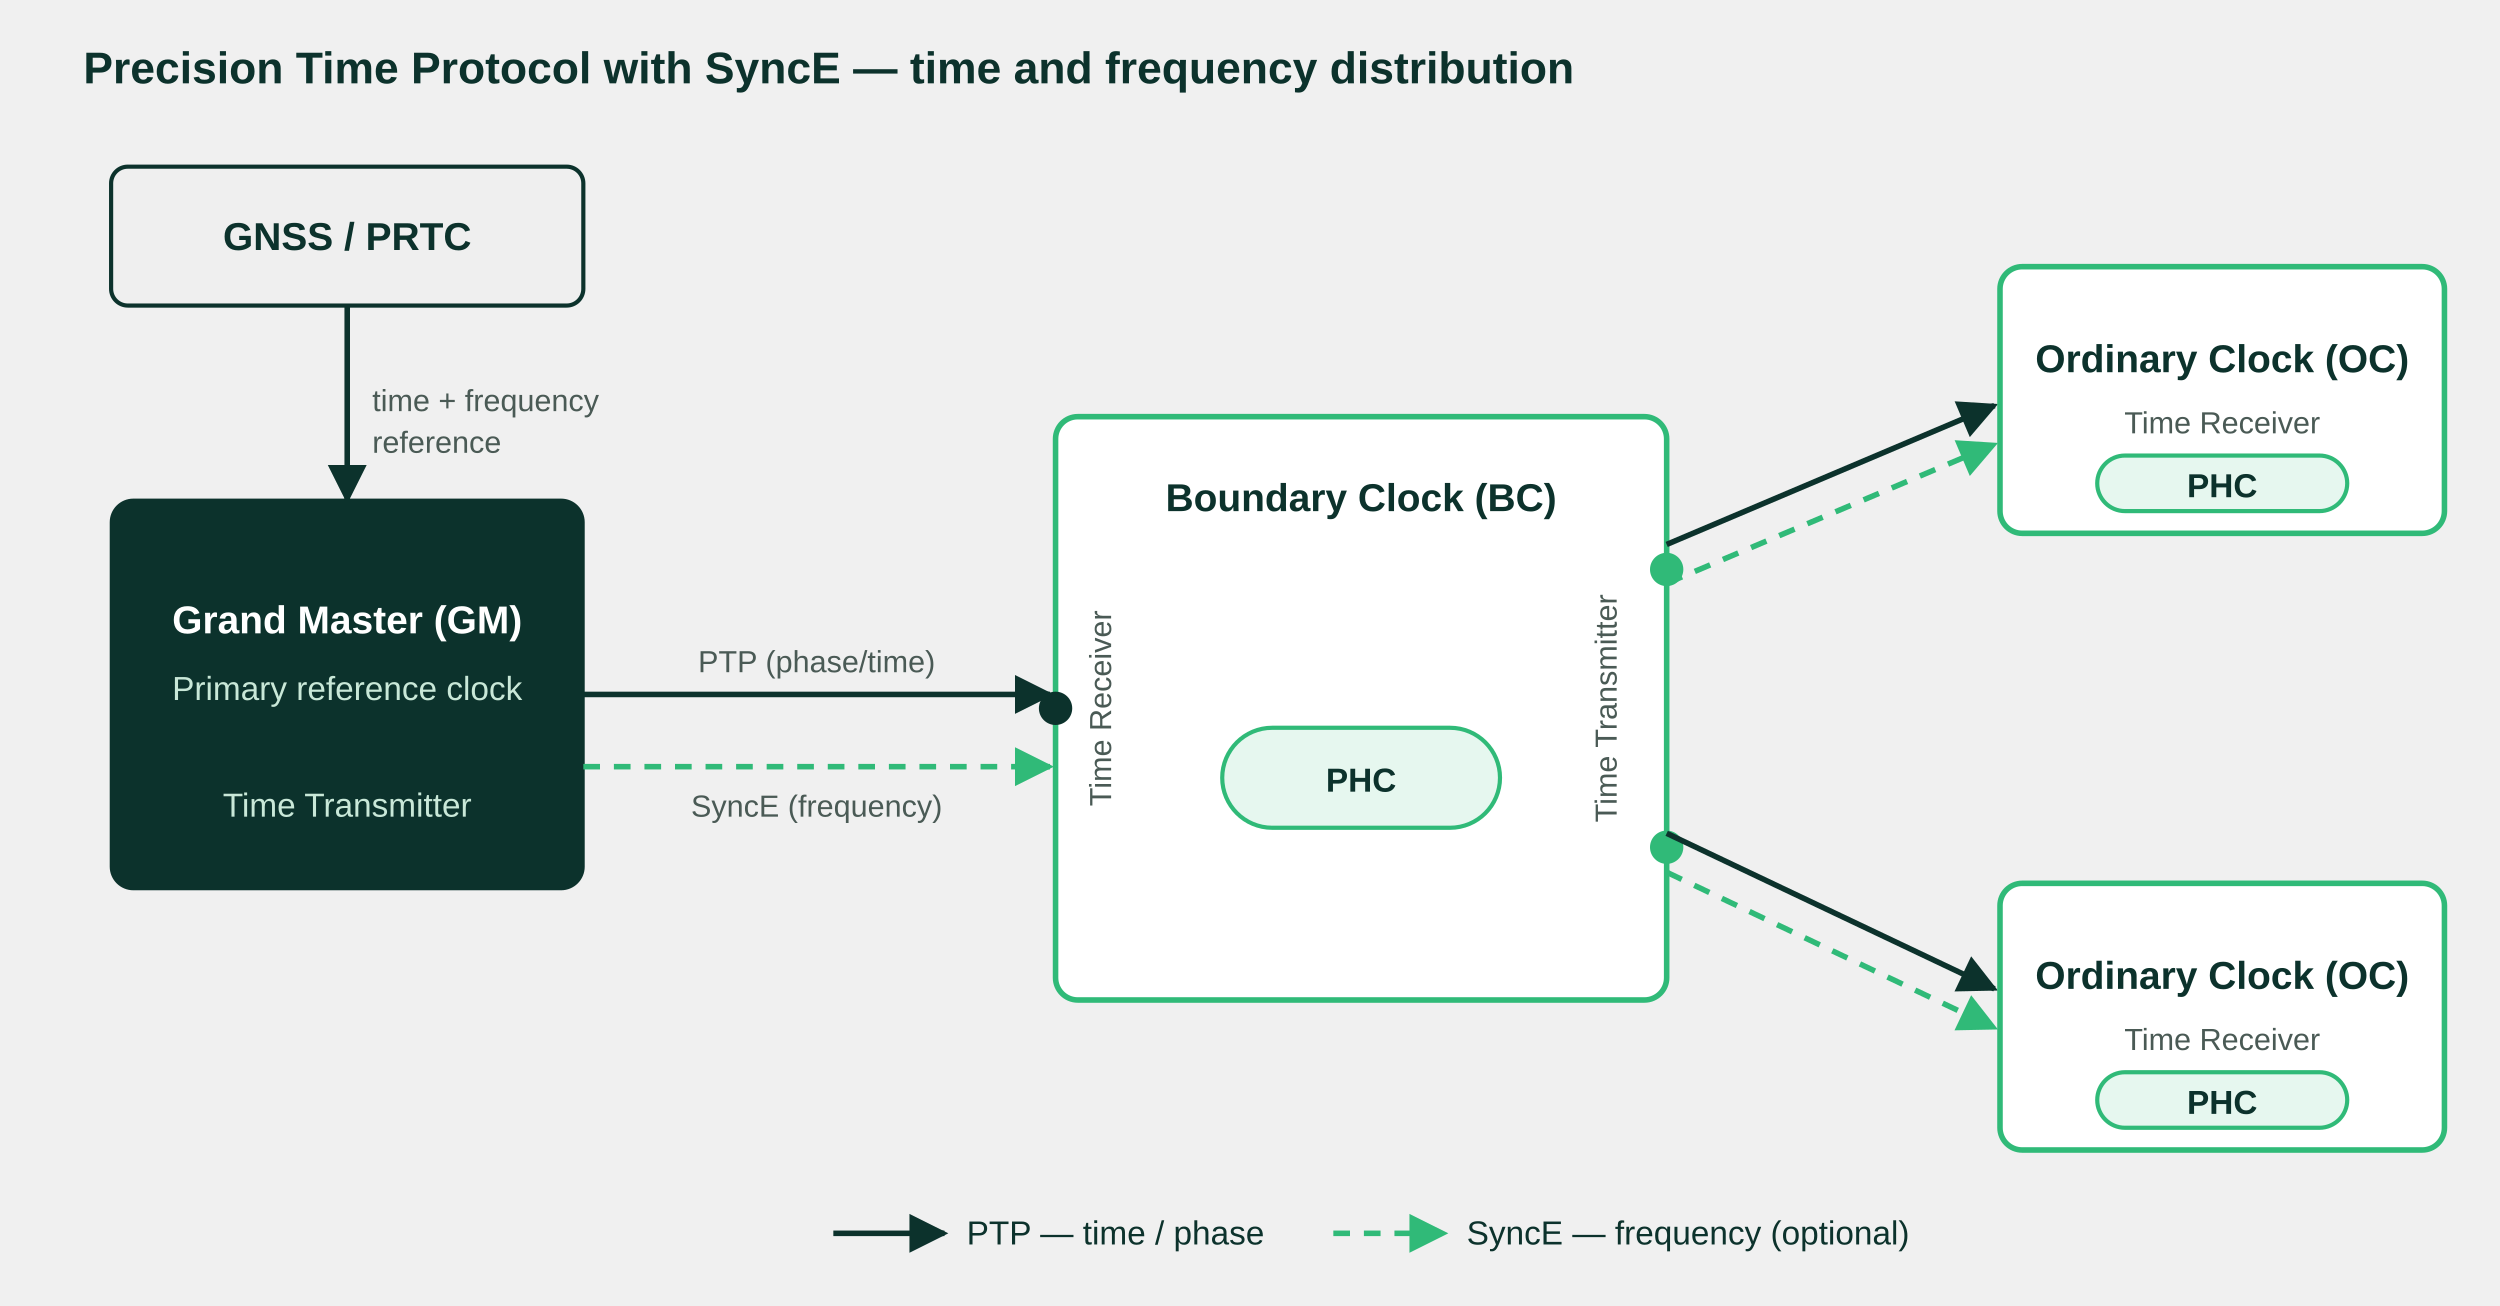
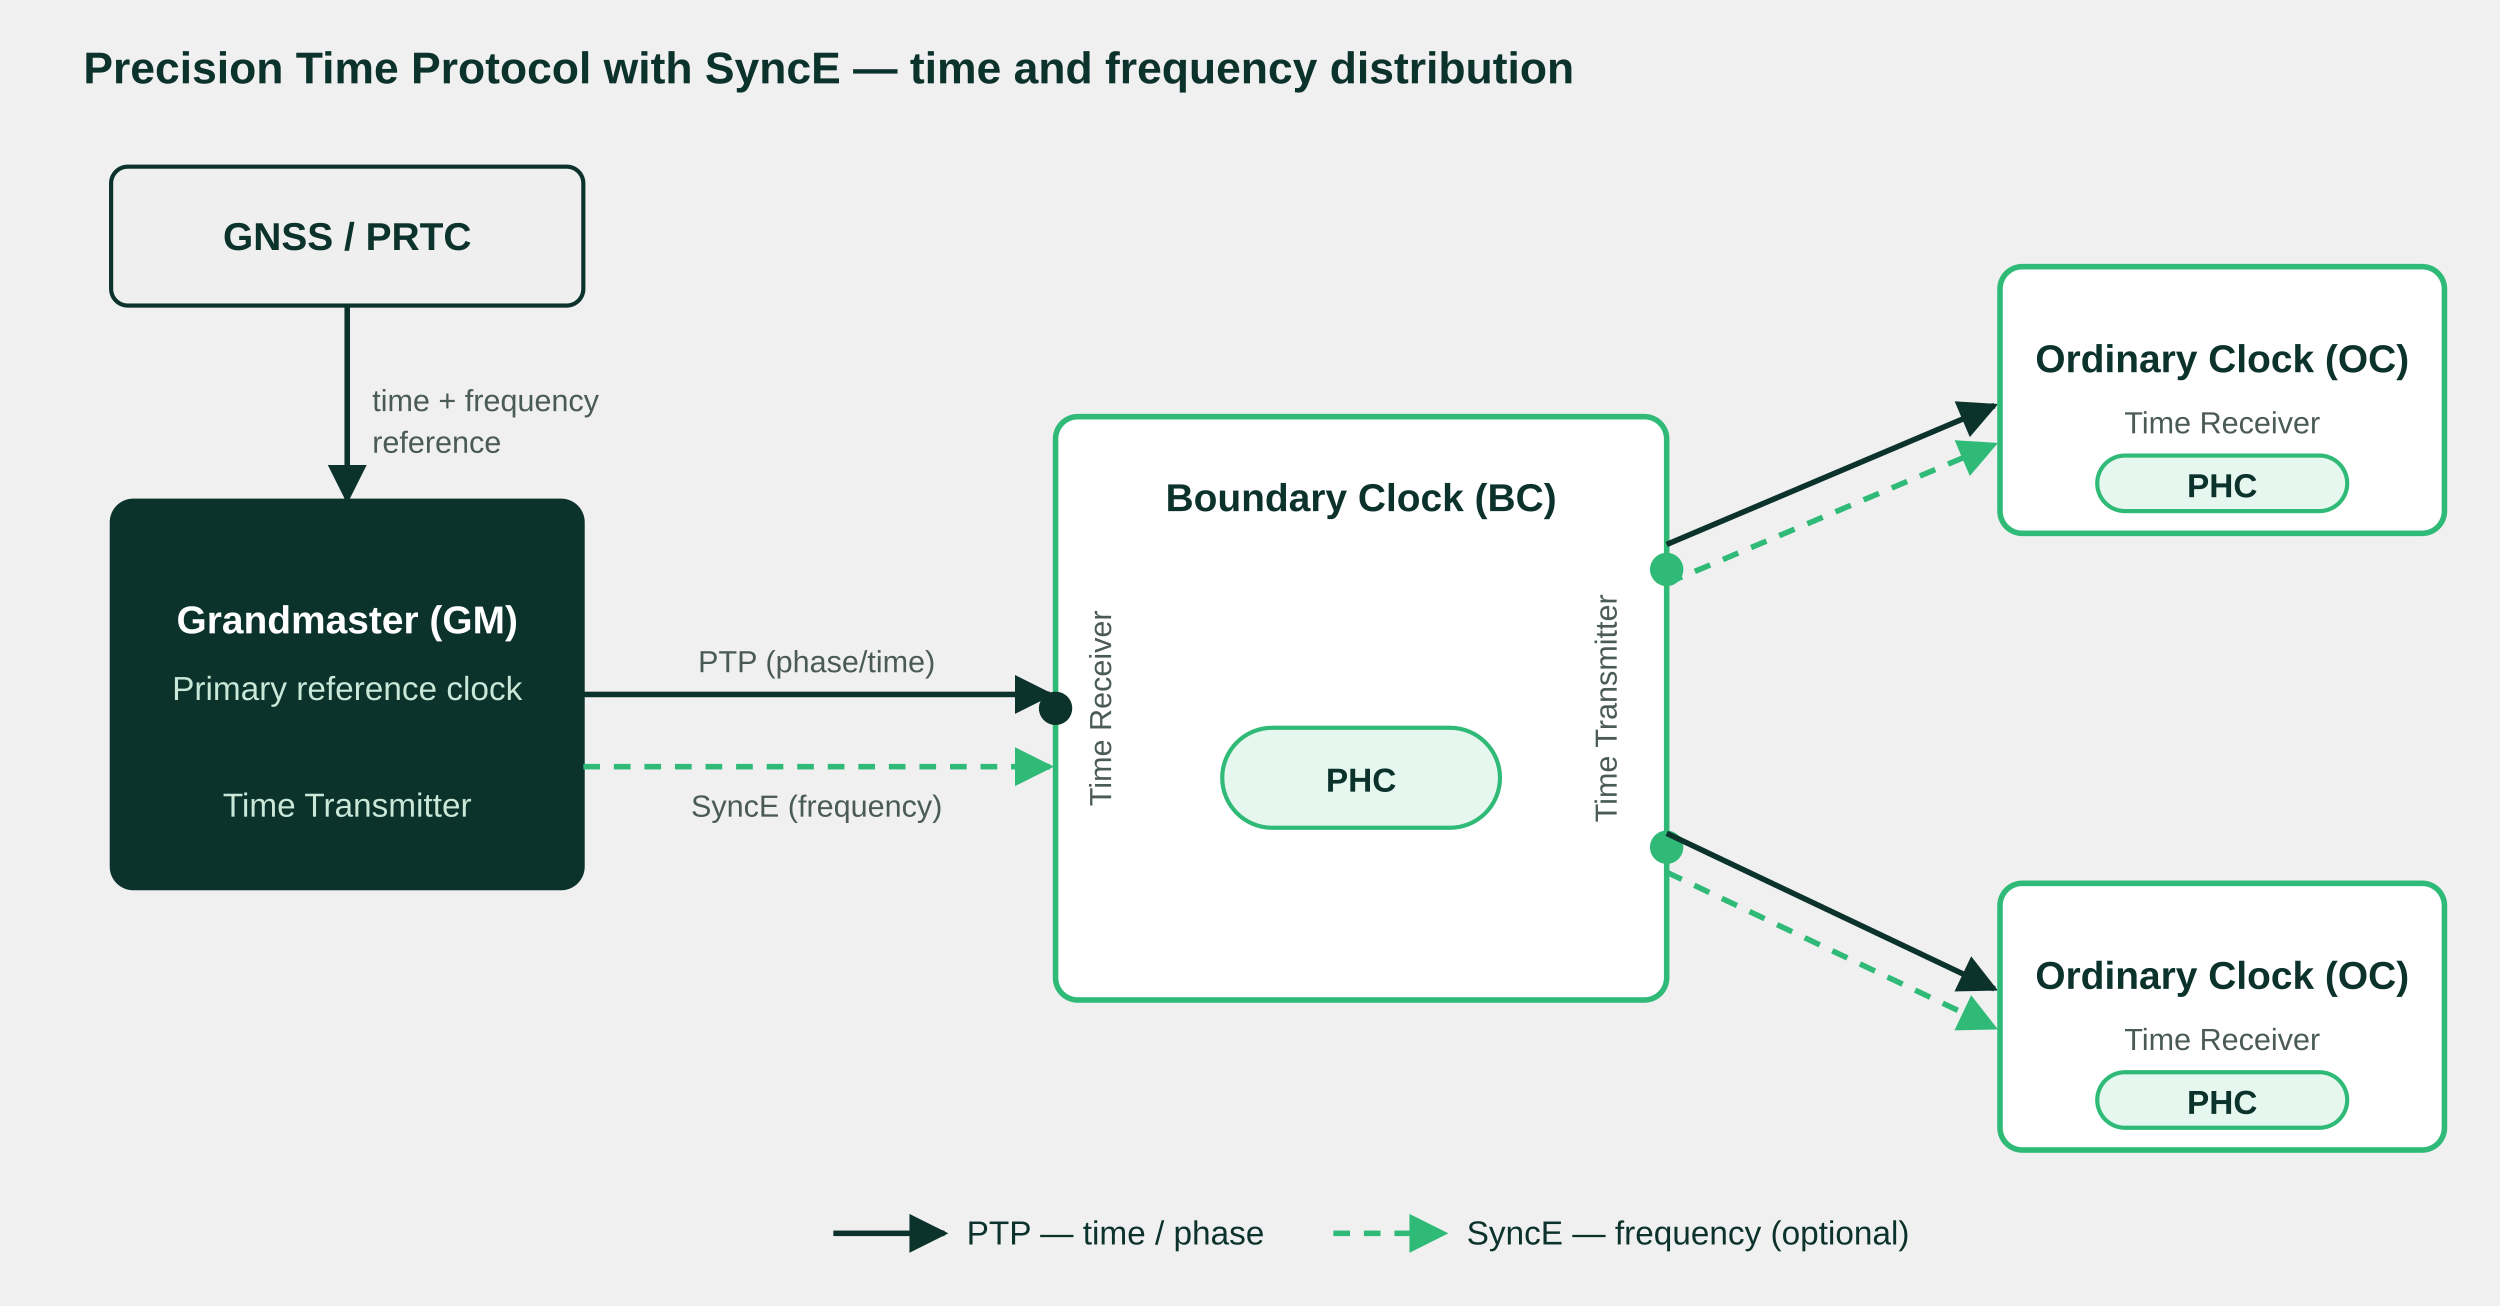
<svg xmlns="http://www.w3.org/2000/svg" width="900" height="470" viewBox="0 0 900 470" role="img">
  <defs>
    <style>
      text { font-family: 'Poppins', 'Helvetica Neue', Arial, sans-serif; fill: #0c322c; }
      .diagTitle { font-size: 16px; font-weight: 600; }
      .node      { font-size: 14px; font-weight: 600; }
      .role      { font-size: 11px; fill: #4a5a55; }
      .onDark    { fill: #ffffff; }
      .onDarkSub { fill: #c9e8d8; font-size: 12px; }
      .badge     { font-size: 12px; font-weight: 600; }
      .legend    { font-size: 12px; }
      .box   { fill: #ffffff; stroke: #30ba78; stroke-width: 2; }
      .ref   { fill: #efefef; stroke: #0c322c; stroke-width: 1.5; }
      .gm    { fill: #0c322c; stroke: #0c322c; }
      .pill  { fill: #e6f7ef; stroke: #30ba78; stroke-width: 1.5; }
      .portRx { fill: #0c322c; }
      .portTx { fill: #30ba78; }
      .ptp   { stroke: #0c322c; stroke-width: 2; fill: none; marker-end: url(#ptpArrow); }
      .synce { stroke: #30ba78; stroke-width: 2; fill: none; stroke-dasharray: 6 5; marker-end: url(#synceArrow); }
    </style>
    <marker id="ptpArrow" viewBox="0 0 10 10" refX="9" refY="5" markerWidth="7" markerHeight="7" orient="auto">
      <path d="M0,0 L10,5 L0,10 z" fill="#0c322c" />
    </marker>
    <marker id="synceArrow" viewBox="0 0 10 10" refX="9" refY="5" markerWidth="7" markerHeight="7" orient="auto">
      <path d="M0,0 L10,5 L0,10 z" fill="#30ba78" />
    </marker>
  </defs>
  <text class="diagTitle" x="30" y="30">Precision Time Protocol with SyncE — time and frequency distribution</text>
  <rect class="ref" x="40" y="60" width="170" height="50" rx="6" />
  <text class="node" x="125" y="90" text-anchor="middle">GNSS / PRTC</text>
  <rect class="gm" x="40" y="180" width="170" height="140" rx="8" />
-   <text class="node onDark" x="125" y="228" text-anchor="middle">Grand Master (GM)</text>
+   <text class="node onDark" x="125" y="228" text-anchor="middle">Grandmaster (GM)</text>
  <text class="onDarkSub" x="125" y="252" text-anchor="middle">Primary reference clock</text>
  <text class="onDarkSub" x="125" y="294" text-anchor="middle">Time Transmitter</text>
  <line class="ptp" x1="125" y1="110" x2="125" y2="180" />
  <text class="role" x="134" y="148" text-anchor="start">time + frequency</text>
  <text class="role" x="134" y="163" text-anchor="start">reference</text>
  <line class="ptp" x1="210" y1="250" x2="378" y2="250" />
  <line class="synce" x1="210" y1="276" x2="378" y2="276" />
  <text class="role" x="294" y="242" text-anchor="middle">PTP (phase/time)</text>
  <text class="role" x="294" y="294" text-anchor="middle">SyncE (frequency)</text>
  <rect class="box" x="380" y="150" width="220" height="210" rx="8" />
  <text class="node" x="490" y="184" text-anchor="middle">Boundary Clock (BC)</text>
  <circle class="portRx" cx="380" cy="255" r="6" />
  <circle class="portTx" cx="600" cy="205" r="6" />
  <circle class="portTx" cx="600" cy="305" r="6" />
  <text class="role" x="400" y="255" text-anchor="middle" transform="rotate(-90 400 255)">Time Receiver</text>
  <text class="role" x="582" y="255" text-anchor="middle" transform="rotate(-90 582 255)">Time Transmitter</text>
  <rect class="pill" x="440" y="262" width="100" height="36" rx="18" />
  <text class="badge" x="490" y="285" text-anchor="middle">PHC</text>
  <line class="ptp" x1="600" y1="196" x2="718" y2="146" />
  <line class="synce" x1="600" y1="210" x2="718" y2="160" />
  <line class="ptp" x1="600" y1="300" x2="718" y2="356" />
  <line class="synce" x1="600" y1="314" x2="718" y2="370" />
  <rect class="box" x="720" y="96" width="160" height="96" rx="8" />
  <text class="node" x="800" y="134" text-anchor="middle">Ordinary Clock (OC)</text>
  <text class="role" x="800" y="156" text-anchor="middle">Time Receiver</text>
  <rect class="pill" x="755" y="164" width="90" height="20" rx="10" />
  <text class="badge" x="800" y="179" text-anchor="middle">PHC</text>
  <rect class="box" x="720" y="318" width="160" height="96" rx="8" />
  <text class="node" x="800" y="356" text-anchor="middle">Ordinary Clock (OC)</text>
  <text class="role" x="800" y="378" text-anchor="middle">Time Receiver</text>
  <rect class="pill" x="755" y="386" width="90" height="20" rx="10" />
  <text class="badge" x="800" y="401" text-anchor="middle">PHC</text>
  <line class="ptp" x1="300" y1="444" x2="340" y2="444" />
  <text class="legend" x="348" y="448" text-anchor="start">PTP — time / phase</text>
  <line class="synce" x1="480" y1="444" x2="520" y2="444" />
  <text class="legend" x="528" y="448" text-anchor="start">SyncE — frequency (optional)</text>
</svg>
